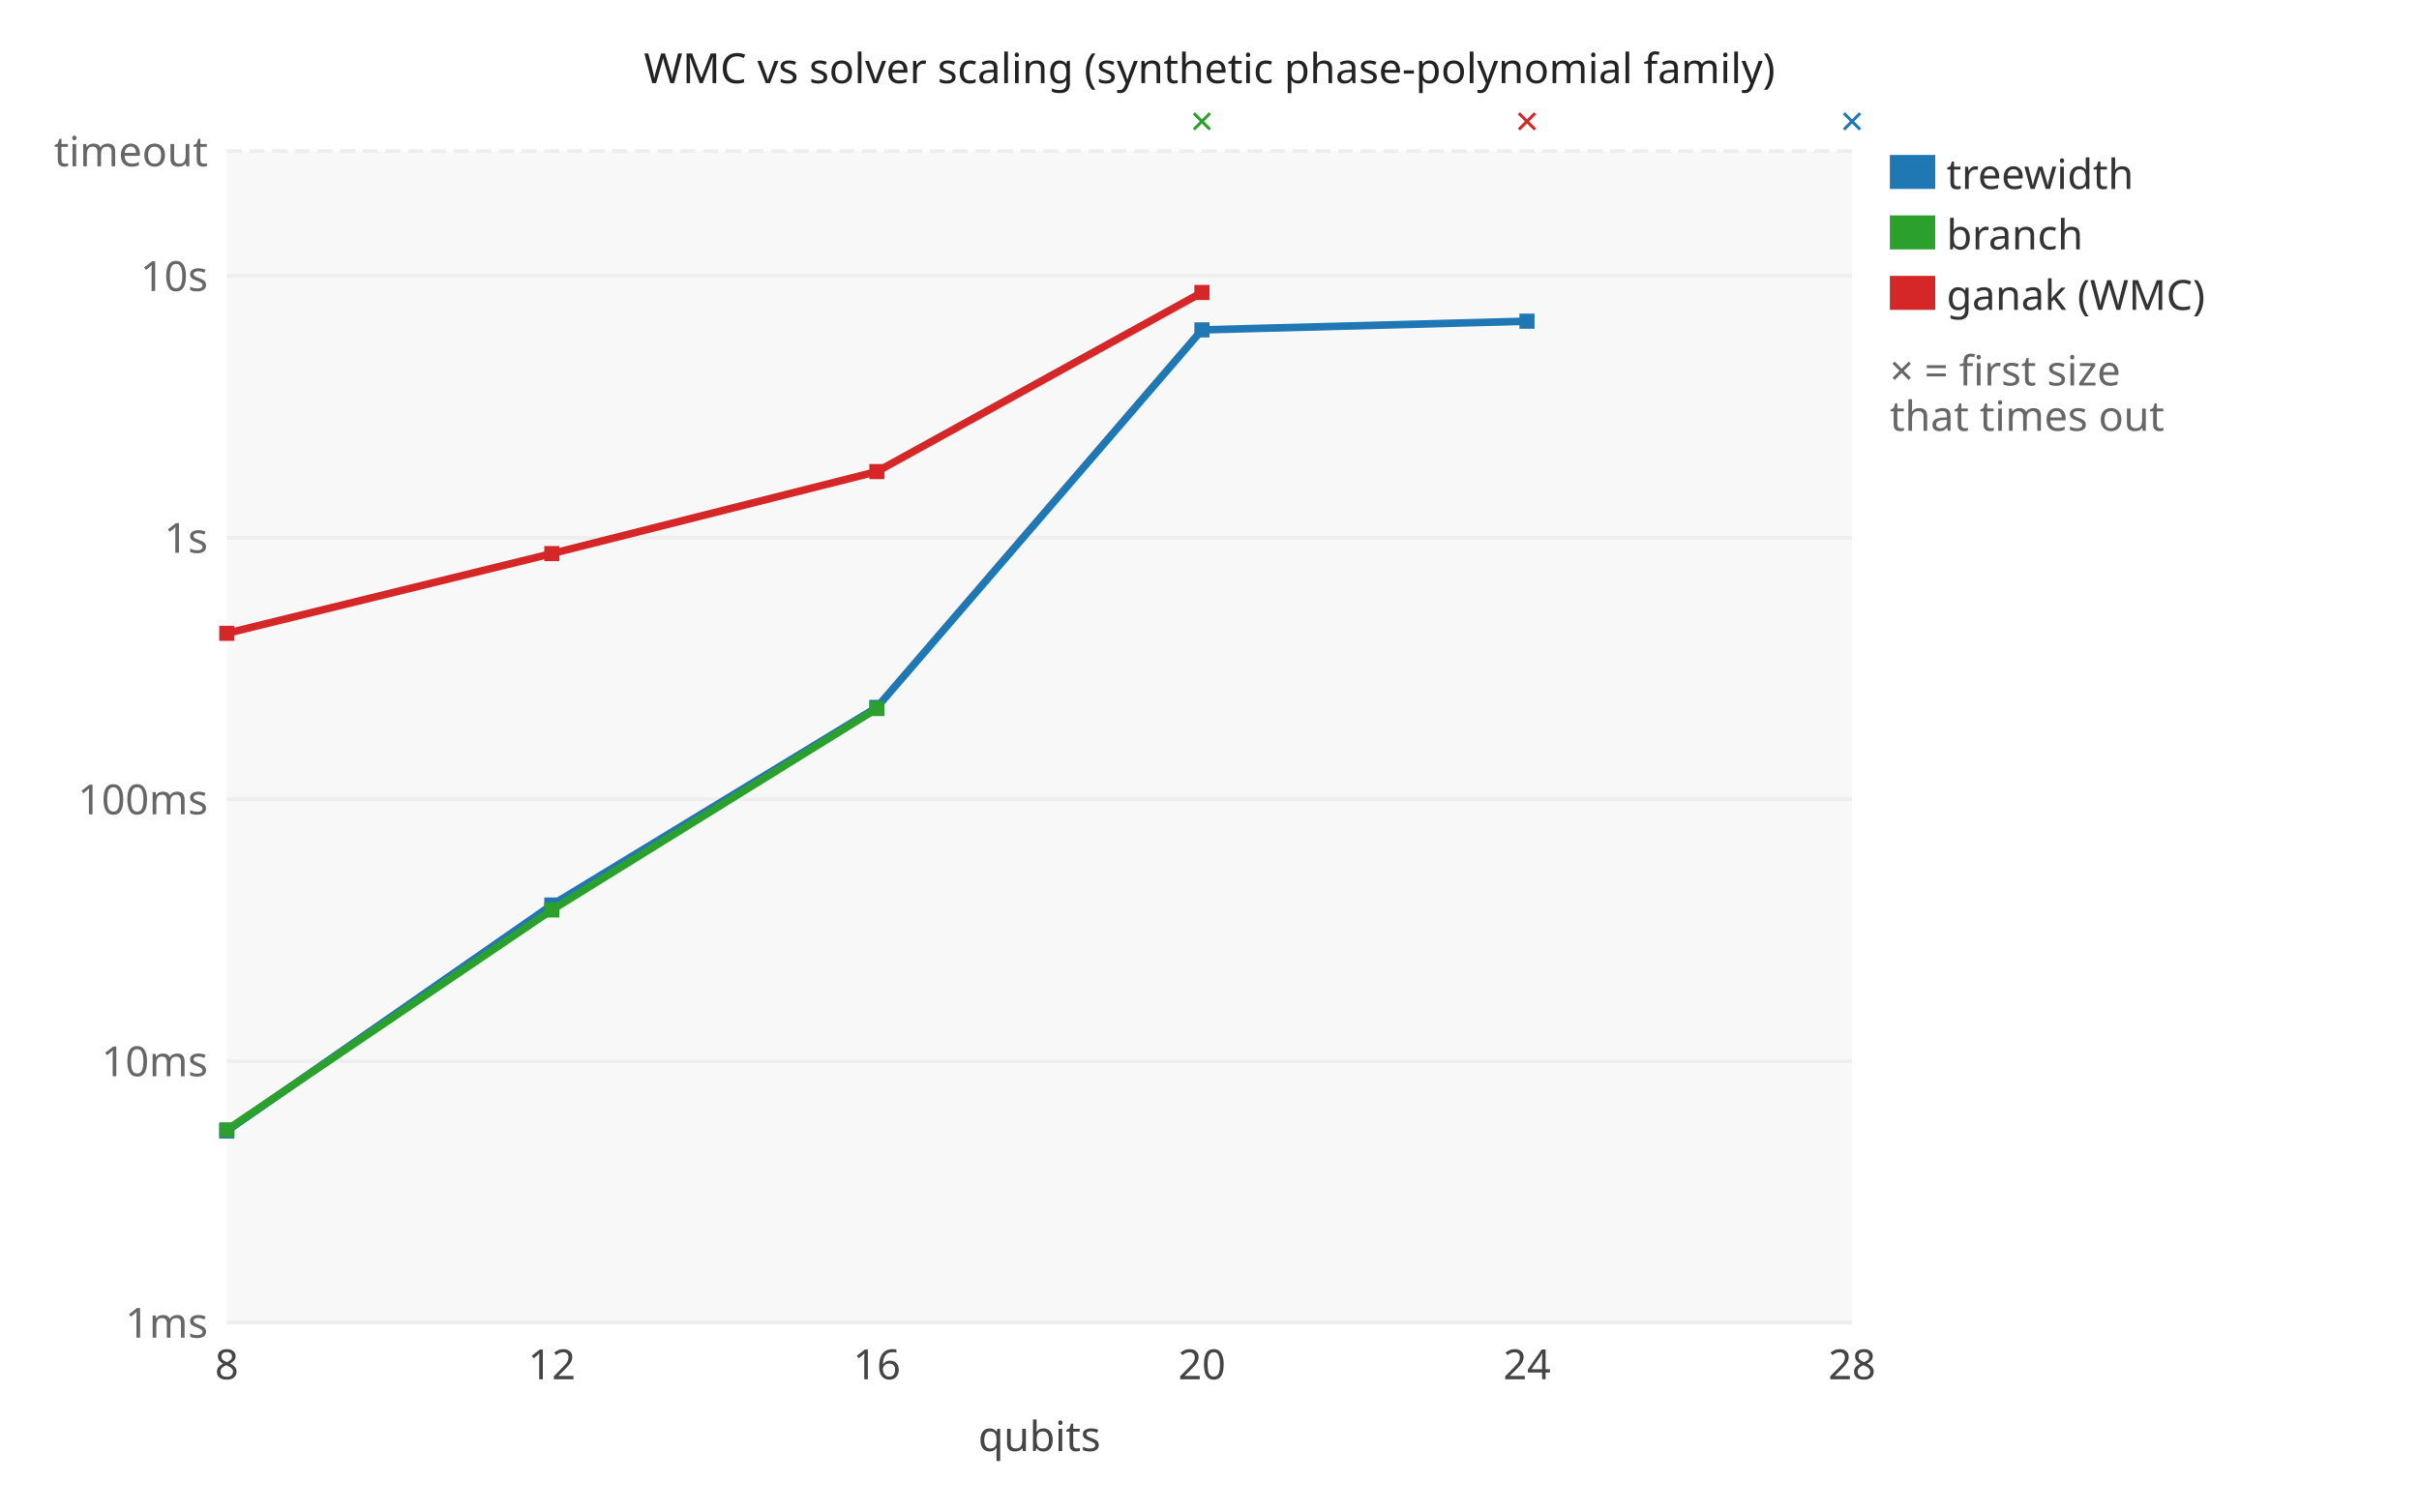
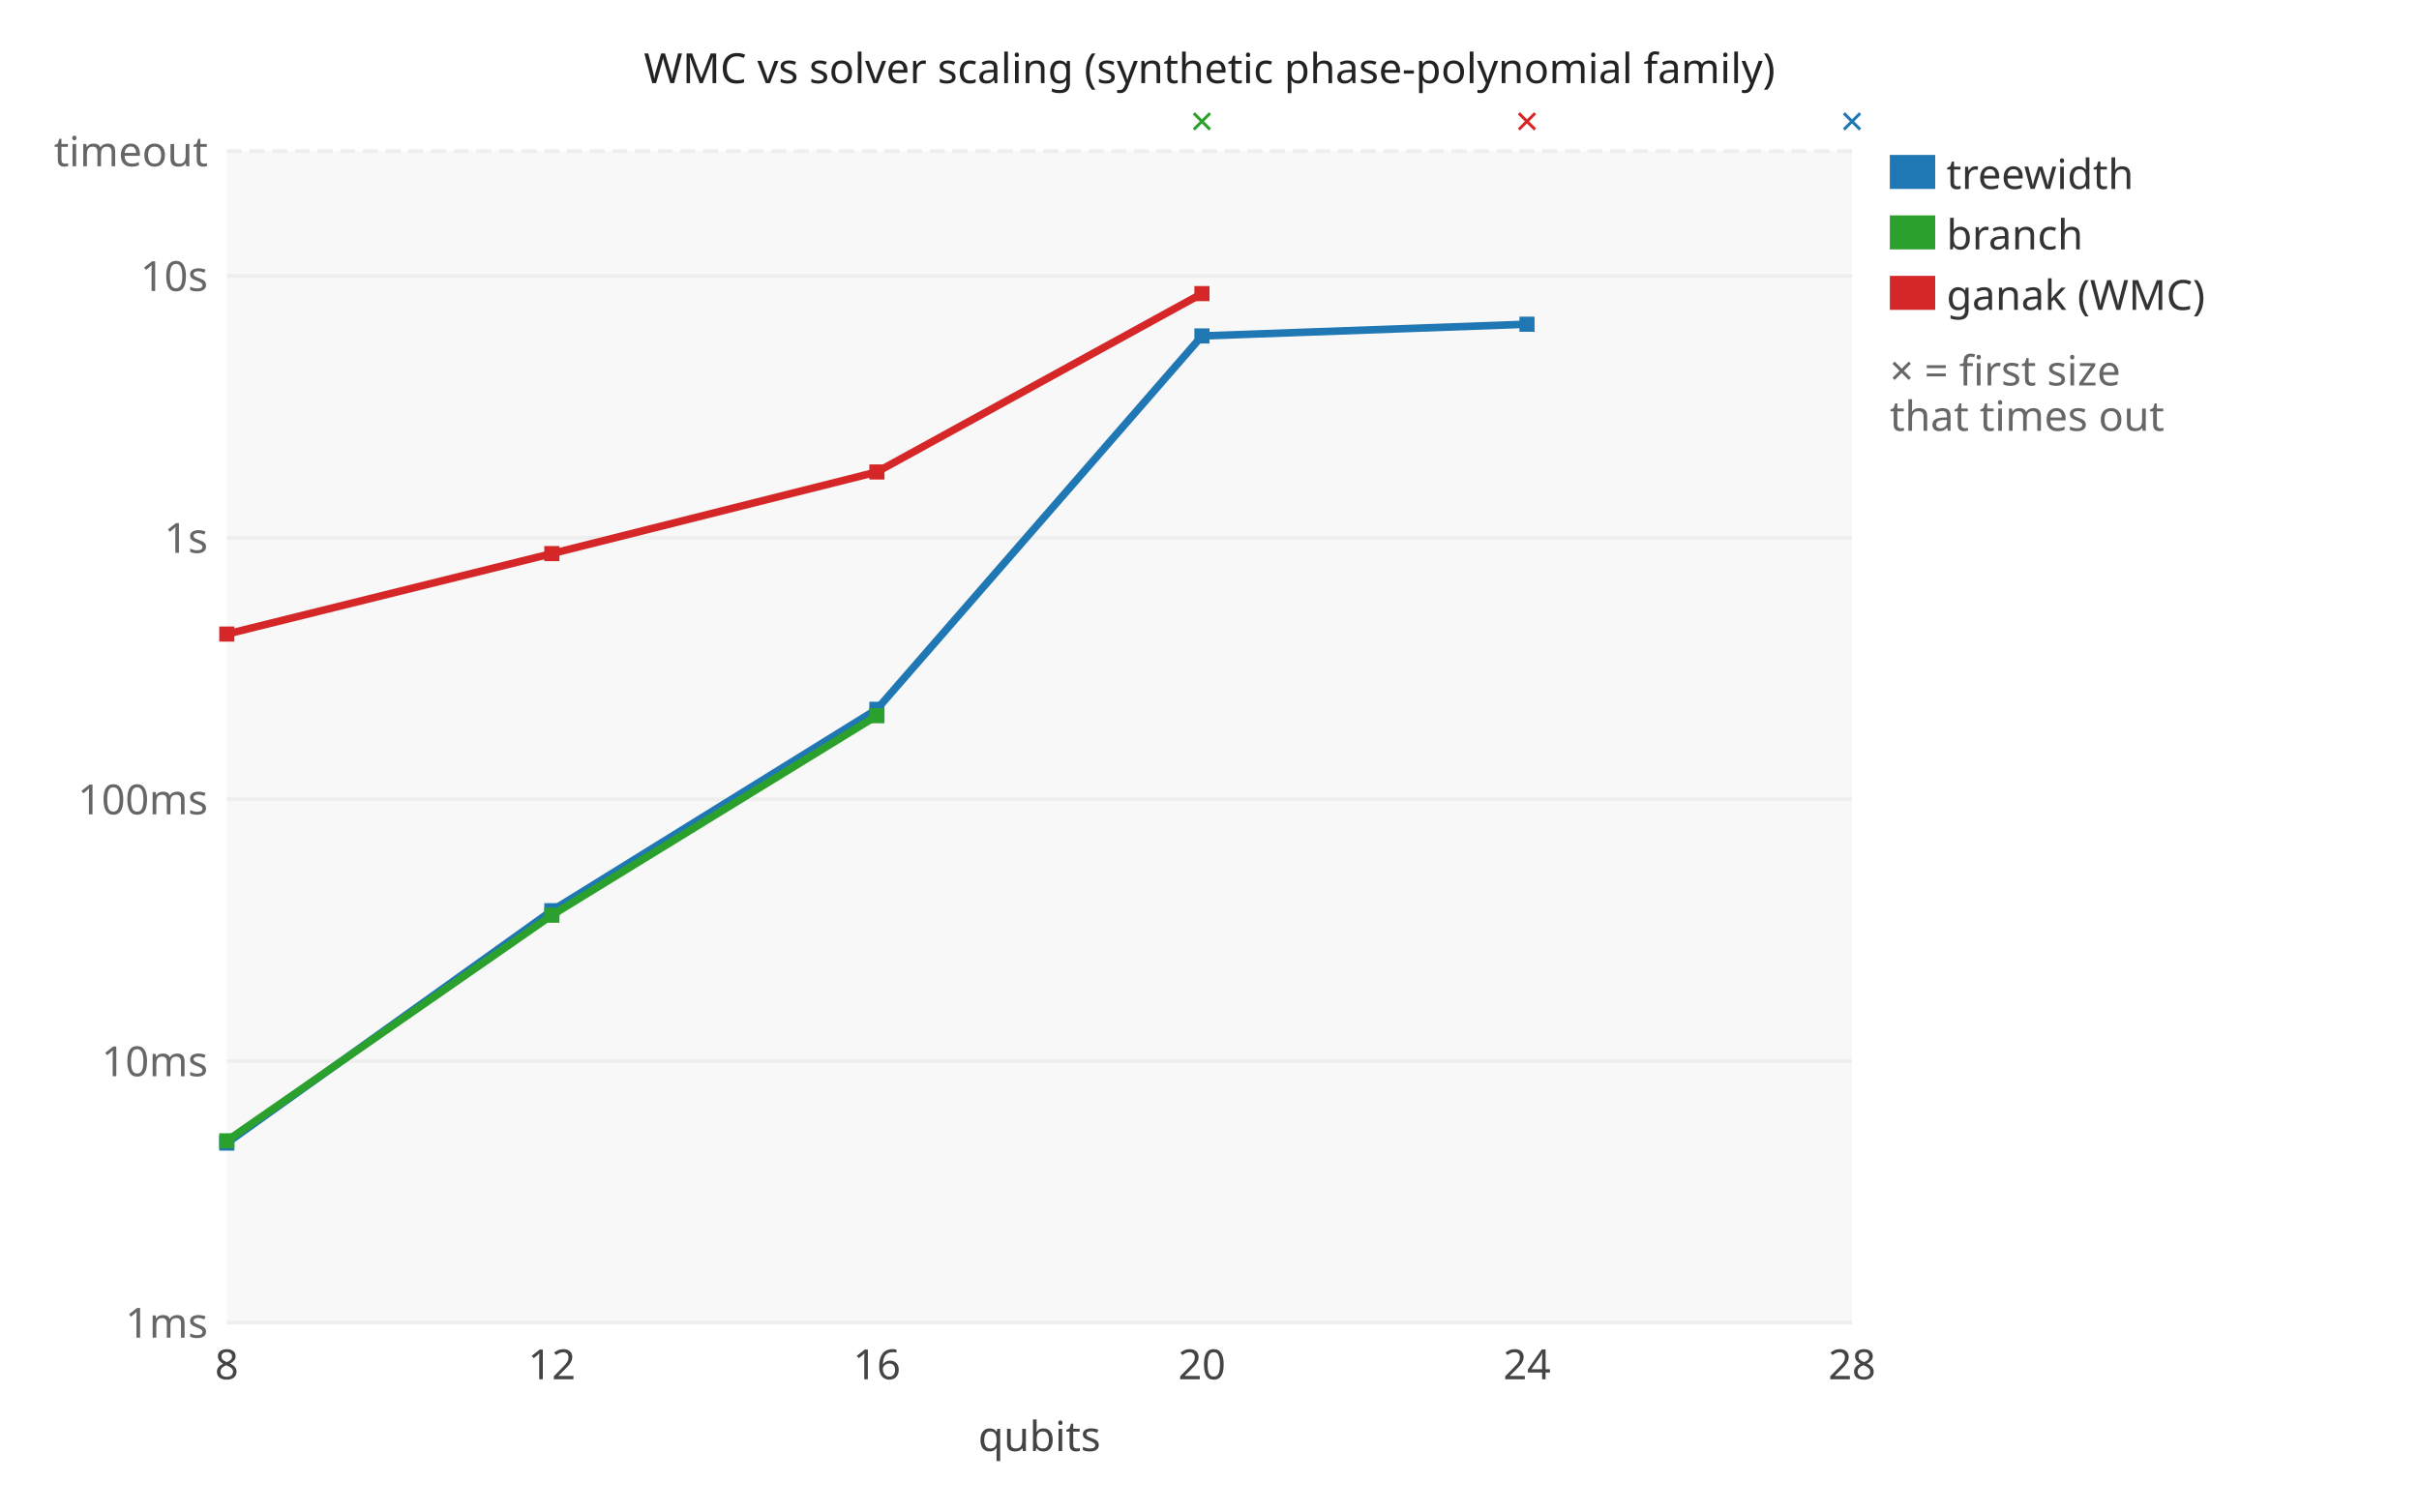
<svg xmlns="http://www.w3.org/2000/svg" width="640" height="400" viewBox="0 0 640 400">
  <style>text{font-family:sans-serif;font-size:11px;}</style>
  <rect x="60.0" y="40.0" width="430.0" height="310.0" fill="#f8f8f8" opacity="1.00" />
  <text x="320.0" y="22.0" text-anchor="middle" fill="#222" font-size="12">WMC vs solver scaling (synthetic phase-polynomial family)</text>
  <line x1="60.0" y1="350.0" x2="490.0" y2="350.0" stroke="#eee" stroke-width="1.0" />
  <text x="55.0" y="354.0" text-anchor="end" fill="#666" font-size="9">1ms</text>
  <line x1="60.0" y1="280.8" x2="490.0" y2="280.8" stroke="#eee" stroke-width="1.0" />
  <text x="55.0" y="284.8" text-anchor="end" fill="#666" font-size="9">10ms</text>
  <line x1="60.0" y1="211.5" x2="490.0" y2="211.5" stroke="#eee" stroke-width="1.0" />
  <text x="55.0" y="215.5" text-anchor="end" fill="#666" font-size="9">100ms</text>
  <line x1="60.0" y1="142.3" x2="490.0" y2="142.3" stroke="#eee" stroke-width="1.0" />
  <text x="55.0" y="146.3" text-anchor="end" fill="#666" font-size="9">1s</text>
  <line x1="60.0" y1="73.0" x2="490.0" y2="73.0" stroke="#eee" stroke-width="1.0" />
  <text x="55.0" y="77.0" text-anchor="end" fill="#666" font-size="9">10s</text>
  <line x1="60.0" y1="40.0" x2="490.0" y2="40.0" stroke="#eee" stroke-width="1.0" stroke-dasharray="4,2" />
  <text x="55.0" y="44.0" text-anchor="end" fill="#666" font-size="9">timeout</text>
  <text x="60.0" y="365.0" text-anchor="middle" fill="#444" font-size="9">8</text>
  <text x="146.0" y="365.0" text-anchor="middle" fill="#444" font-size="9">12</text>
  <text x="232.0" y="365.0" text-anchor="middle" fill="#444" font-size="9">16</text>
  <text x="318.0" y="365.0" text-anchor="middle" fill="#444" font-size="9">20</text>
  <text x="404.0" y="365.0" text-anchor="middle" fill="#444" font-size="9">24</text>
  <text x="490.0" y="365.0" text-anchor="middle" fill="#444" font-size="9">28</text>
  <text x="275.0" y="384.0" text-anchor="middle" fill="#444" font-size="10">qubits</text>
-   <polyline points="60.0,299.3 146.0,239.5 232.0,187.2 318.0,87.3 404.0,85.0" stroke="#1f77b4" stroke-width="2.0" fill="none" />
-   <rect x="58.0" y="297.3" width="4.0" height="4.0" fill="#1f77b4" opacity="1.00" />
-   <rect x="144.0" y="237.5" width="4.0" height="4.0" fill="#1f77b4" opacity="1.00" />
-   <rect x="230.0" y="185.2" width="4.0" height="4.0" fill="#1f77b4" opacity="1.00" />
-   <rect x="316.0" y="85.3" width="4.0" height="4.0" fill="#1f77b4" opacity="1.00" />
-   <rect x="402.0" y="83.0" width="4.0" height="4.0" fill="#1f77b4" opacity="1.00" />
+   <polyline points="60.0,302.5 146.0,241.0 232.0,187.7 318.0,88.9 404.0,85.8" stroke="#1f77b4" stroke-width="2.0" fill="none" />
+   <rect x="58.0" y="300.5" width="4.0" height="4.0" fill="#1f77b4" opacity="1.00" />
+   <rect x="144.0" y="239.0" width="4.0" height="4.0" fill="#1f77b4" opacity="1.00" />
+   <rect x="230.0" y="185.7" width="4.0" height="4.0" fill="#1f77b4" opacity="1.00" />
+   <rect x="316.0" y="86.9" width="4.0" height="4.0" fill="#1f77b4" opacity="1.00" />
+   <rect x="402.0" y="83.8" width="4.0" height="4.0" fill="#1f77b4" opacity="1.00" />
  <text x="490.0" y="36.0" text-anchor="middle" fill="#1f77b4" font-size="13">×</text>
-   <polyline points="60.0,299.0 146.0,240.8 232.0,187.5" stroke="#2ca02c" stroke-width="2.0" fill="none" />
-   <rect x="58.0" y="297.0" width="4.0" height="4.0" fill="#2ca02c" opacity="1.00" />
-   <rect x="144.0" y="238.8" width="4.0" height="4.0" fill="#2ca02c" opacity="1.00" />
-   <rect x="230.0" y="185.5" width="4.0" height="4.0" fill="#2ca02c" opacity="1.00" />
+   <polyline points="60.0,301.9 146.0,242.2 232.0,189.4" stroke="#2ca02c" stroke-width="2.0" fill="none" />
+   <rect x="58.0" y="299.9" width="4.0" height="4.0" fill="#2ca02c" opacity="1.00" />
+   <rect x="144.0" y="240.2" width="4.0" height="4.0" fill="#2ca02c" opacity="1.00" />
+   <rect x="230.0" y="187.4" width="4.0" height="4.0" fill="#2ca02c" opacity="1.00" />
  <text x="318.0" y="36.0" text-anchor="middle" fill="#2ca02c" font-size="13">×</text>
-   <polyline points="60.0,167.6 146.0,146.5 232.0,124.8 318.0,77.4" stroke="#d62728" stroke-width="2.0" fill="none" />
-   <rect x="58.0" y="165.6" width="4.0" height="4.0" fill="#d62728" opacity="1.00" />
+   <polyline points="60.0,167.8 146.0,146.5 232.0,124.9 318.0,77.7" stroke="#d62728" stroke-width="2.0" fill="none" />
+   <rect x="58.0" y="165.8" width="4.0" height="4.0" fill="#d62728" opacity="1.00" />
  <rect x="144.0" y="144.5" width="4.0" height="4.0" fill="#d62728" opacity="1.00" />
-   <rect x="230.0" y="122.8" width="4.0" height="4.0" fill="#d62728" opacity="1.00" />
-   <rect x="316.0" y="75.4" width="4.0" height="4.0" fill="#d62728" opacity="1.00" />
+   <rect x="230.0" y="122.9" width="4.0" height="4.0" fill="#d62728" opacity="1.00" />
+   <rect x="316.0" y="75.7" width="4.0" height="4.0" fill="#d62728" opacity="1.00" />
  <text x="404.0" y="36.0" text-anchor="middle" fill="#d62728" font-size="13">×</text>
  <rect x="500.0" y="41.0" width="12.0" height="9.0" fill="#1f77b4" opacity="1.00" />
  <text x="515.0" y="50.0" text-anchor="start" fill="#333" font-size="10">treewidth</text>
  <rect x="500.0" y="57.0" width="12.0" height="9.0" fill="#2ca02c" opacity="1.00" />
  <text x="515.0" y="66.0" text-anchor="start" fill="#333" font-size="10">branch</text>
  <rect x="500.0" y="73.0" width="12.0" height="9.0" fill="#d62728" opacity="1.00" />
  <text x="515.0" y="82.0" text-anchor="start" fill="#333" font-size="10">ganak (WMC)</text>
  <text x="500.0" y="102.0" text-anchor="start" fill="#666" font-size="9">× = first size</text>
  <text x="500.0" y="114.0" text-anchor="start" fill="#666" font-size="9">that times out</text>
</svg>
